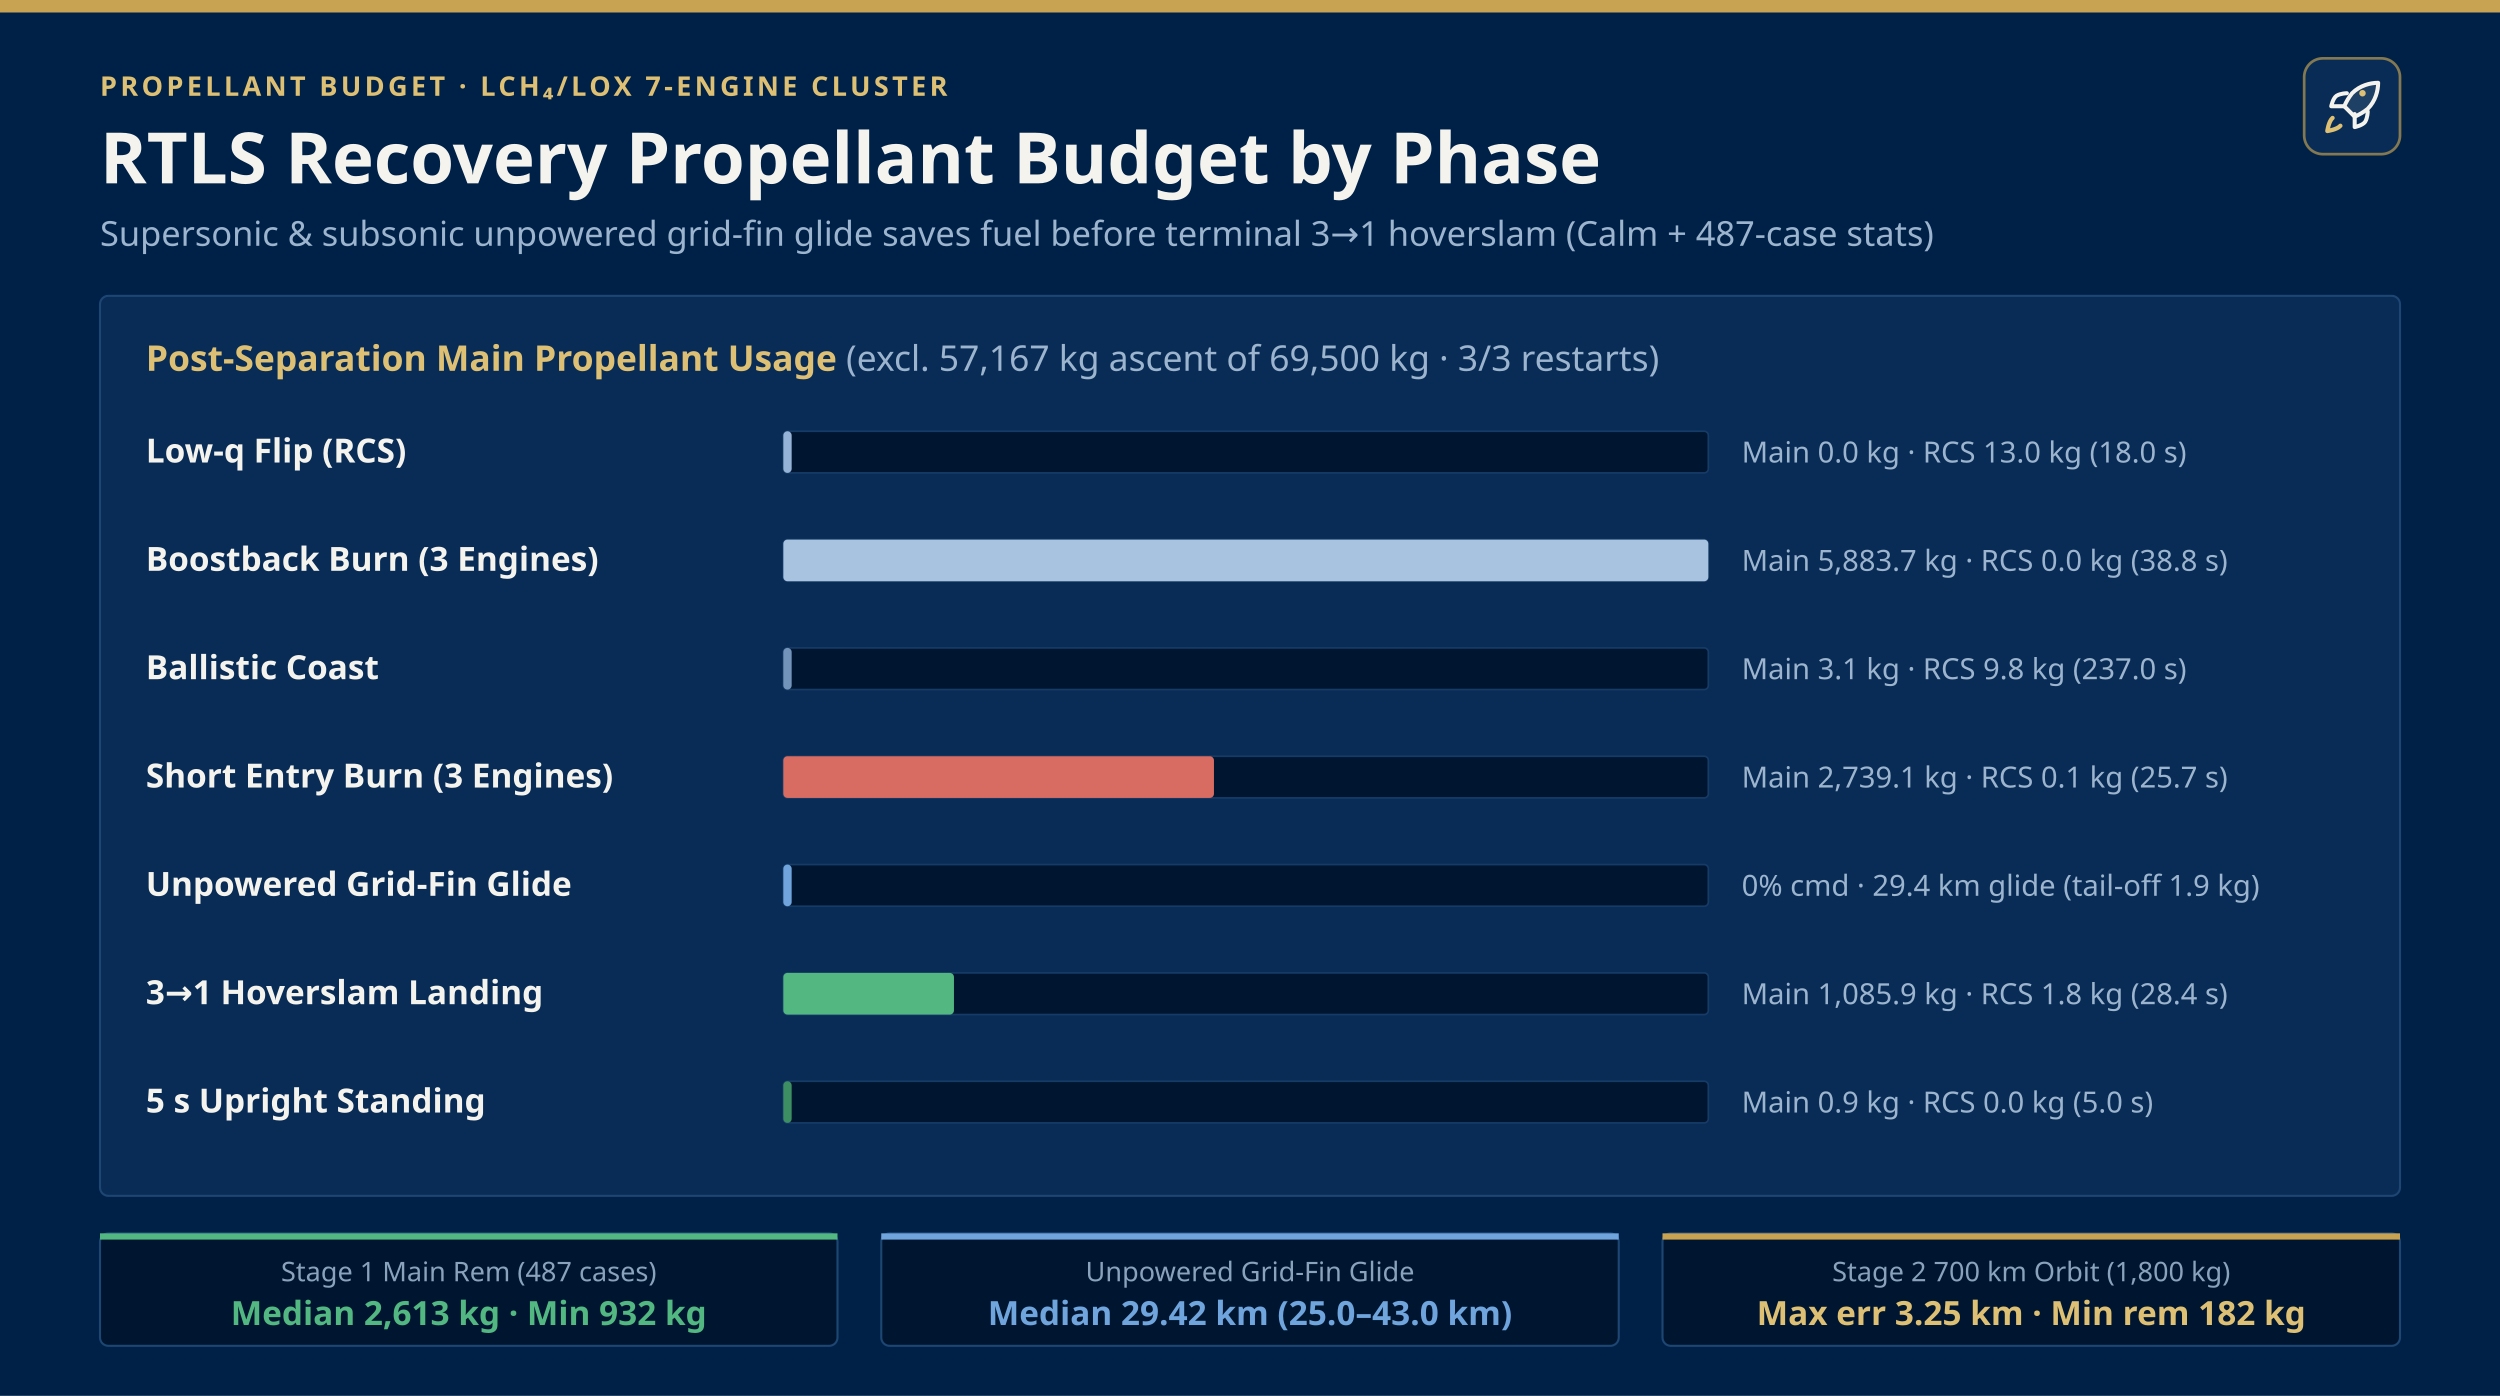
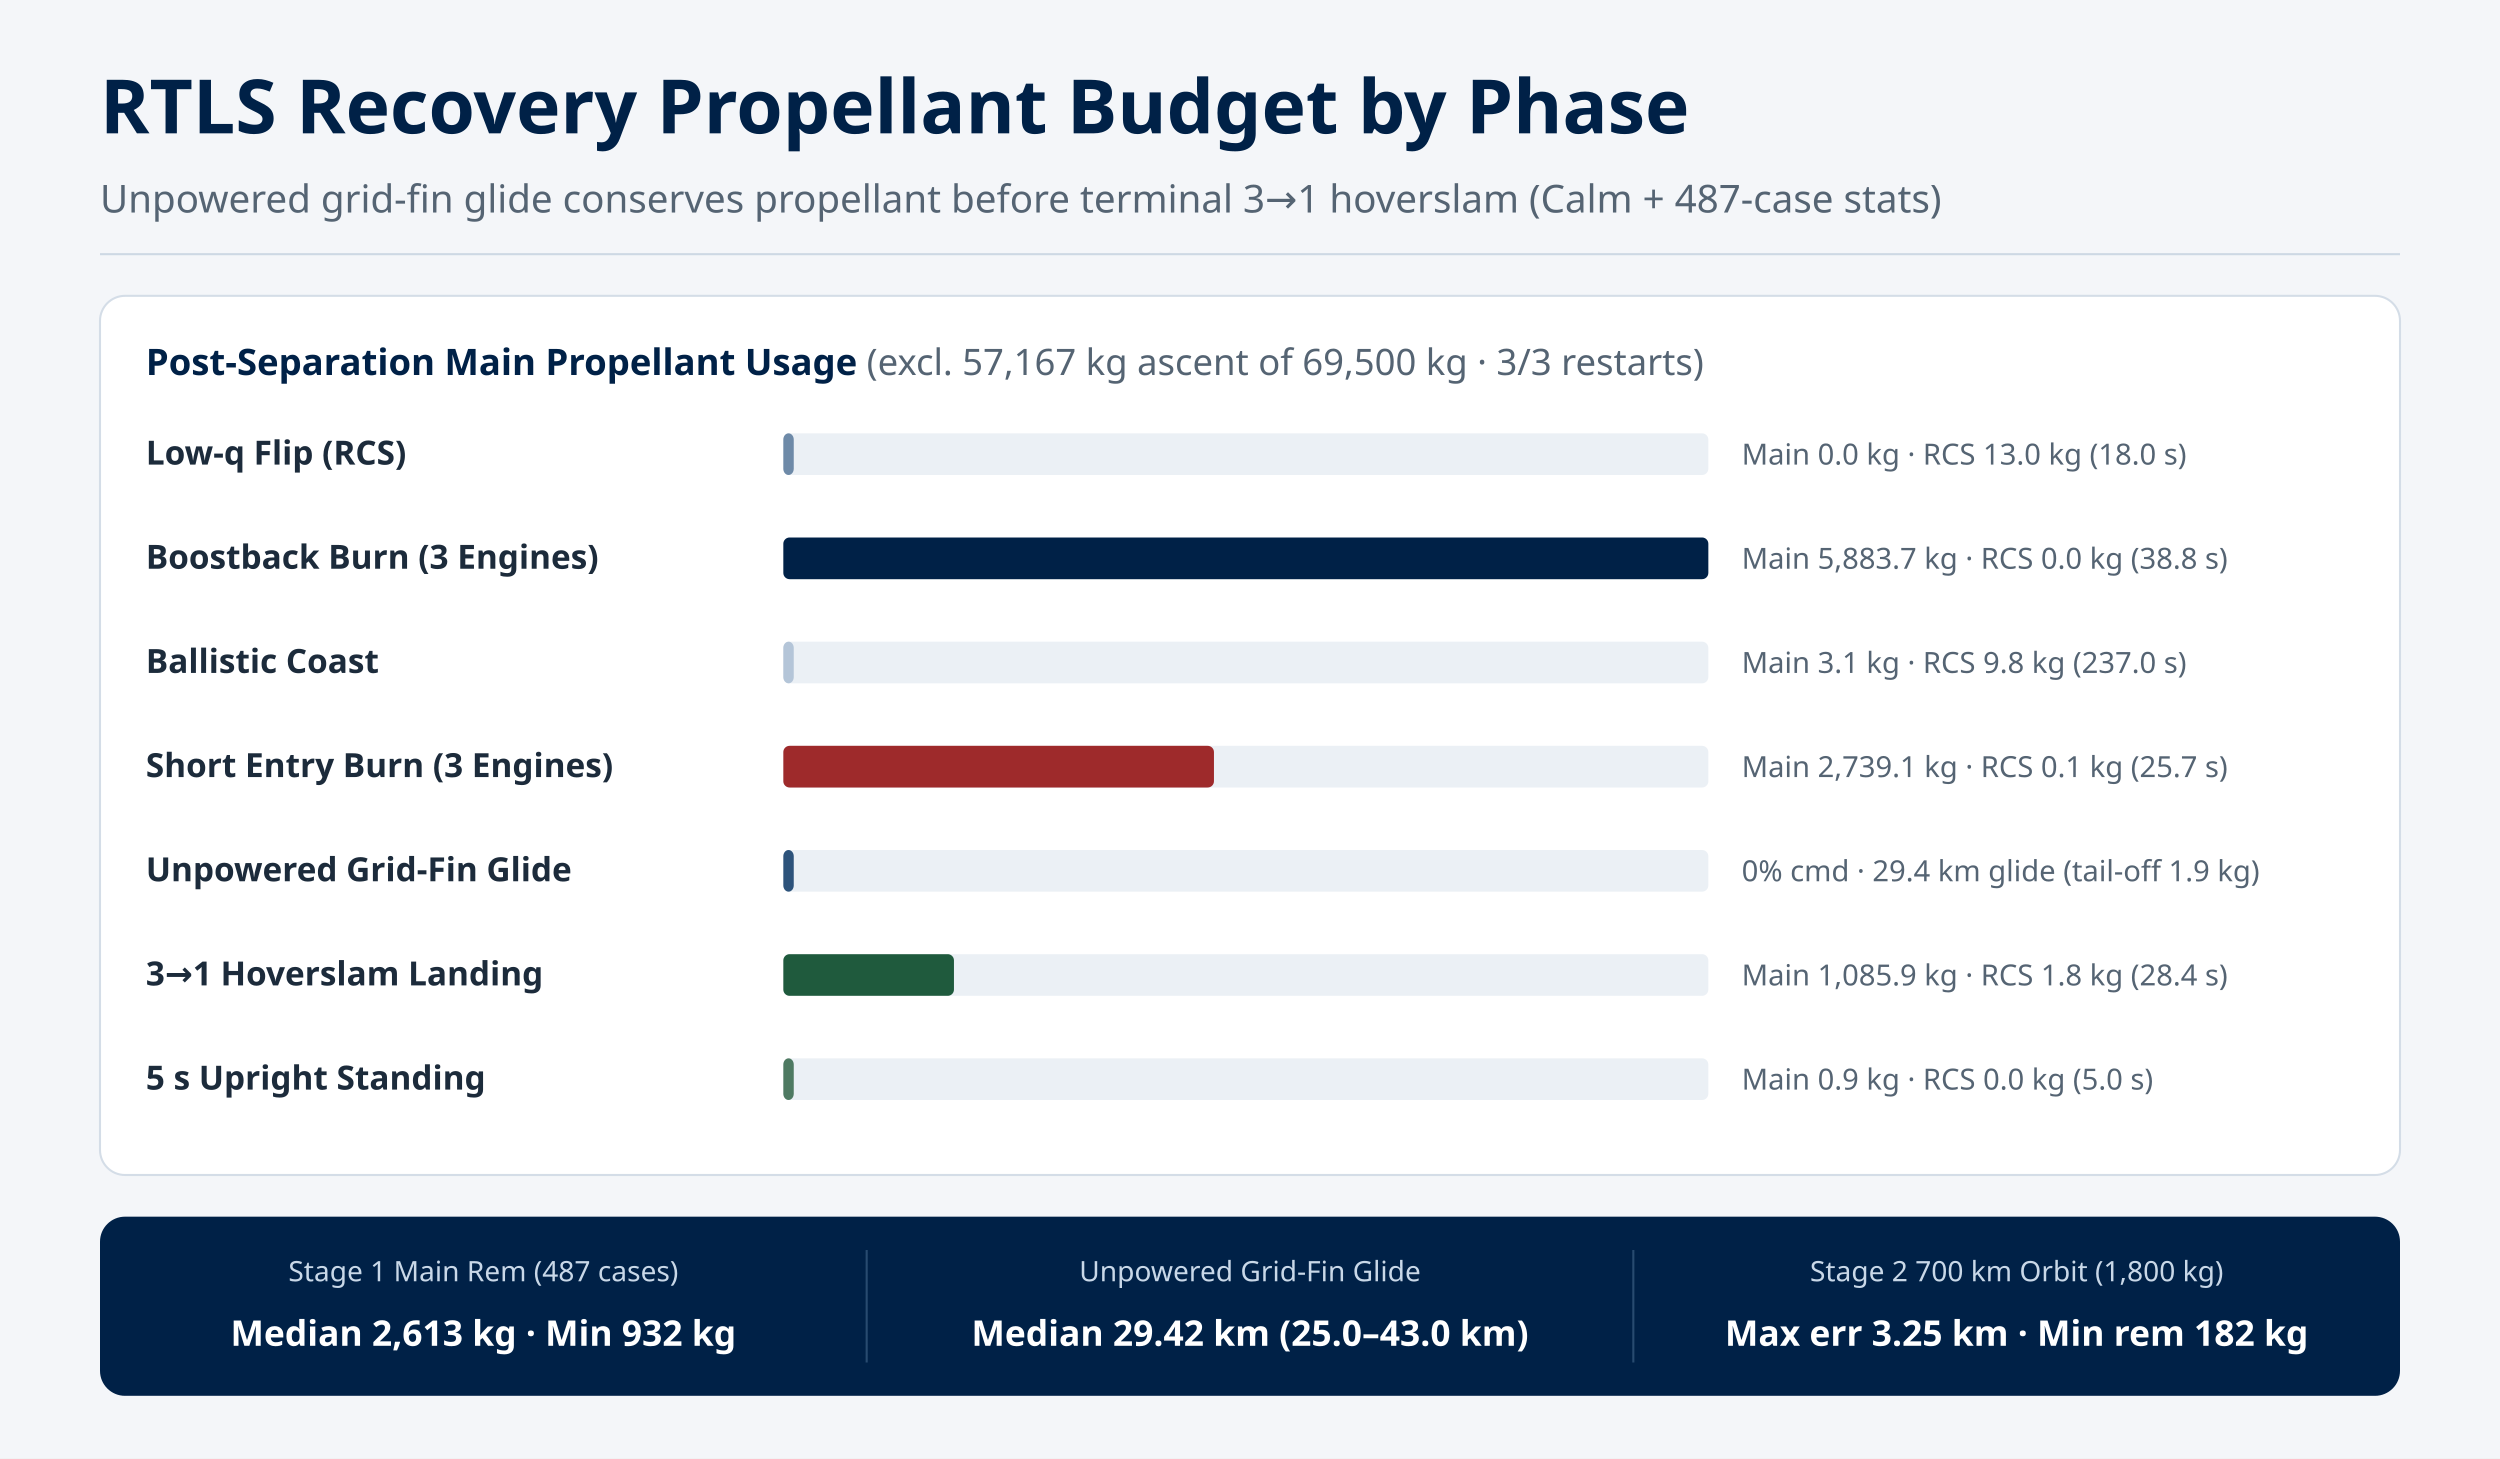
- <svg xmlns="http://www.w3.org/2000/svg" width="1200" height="670" viewBox="0 0 1200 670" role="img" aria-labelledby="title desc">
-   <style>text{font-family:'Malgun Gothic','Noto Sans KR','Apple SD Gothic Neo','Segoe UI',sans-serif;font-variant-numeric:tabular-nums}.eyebrow{letter-spacing:1.6px;font-weight:700}.mono{font-family:Consolas,'Courier New',monospace}</style>
-   <rect width="1200" height="670" fill="#002147" />
-   <rect width="1200" height="6" fill="#C8A452" />
-   <g aria-hidden="true">
-     <rect x="1106.0" y="28.0" width="46.0" height="46.0" rx="9" fill="#082C56" stroke="#C8A452" stroke-opacity="0.65" stroke-width="1.3" />
-     <g transform="translate(1114.0 36.0) scale(1.25)" fill="none" stroke-linecap="round" stroke-linejoin="round">
-       <path d="M12 15l-3-3a22 22 0 0 1 3-5c3-3 7-4 10-4 0 3-1 7-4 10a22 22 0 0 1-5 3Z" fill="#F5F3EE" fill-opacity="0.10" stroke="#F5F3EE" stroke-width="1.55" />
-       <path d="M9 12H4s.6-3 2-4c1.6-1 4-1 4-1m3 8v5s3-.6 4-2c1-1.6 1-4 1-4" stroke="#F5F3EE" stroke-width="1.55" />
-       <path d="M4.5 16.5c-1.5 1.3-2 5-2 5s3.7-.5 5-2" stroke="#DEC074" stroke-width="1.65" />
-       <circle cx="16" cy="7" r="1.25" fill="#DEC074" />
-     </g>
-   </g>
-   <text x="48" y="46" font-size="13" fill="#DEC074" class="eyebrow">PROPELLANT BUDGET · LCH₄/LOX 7-ENGINE CLUSTER</text>
-   <text x="48" y="88" font-size="34" fill="#F5F3EE" font-weight="700">RTLS Recovery Propellant Budget by Phase</text>
-   <text x="48" y="118" font-size="16.5" fill="#9CB4CE">Supersonic &amp; subsonic unpowered grid-fin glide saves fuel before terminal 3→1 hoverslam (Calm + 487-case stats)</text>
-   <rect x="48" y="142" width="1104" height="432" rx="4" fill="#082C56" stroke="#1E4673" />
-   <text x="70" y="178" font-size="17" fill="#DEC074" font-weight="700">Post-Separation Main Propellant Usage <tspan fill="#9CB4CE" font-weight="400">(excl. 57,167 kg ascent of 69,500 kg · 3/3 restarts)</tspan>
+ <svg xmlns="http://www.w3.org/2000/svg" width="1200" height="700" viewBox="0 0 1200 700" role="img" aria-labelledby="title desc">
+   <style>text{font-family:'Noto Sans KR','Malgun Gothic','Apple SD Gothic Neo','Segoe UI',sans-serif;font-variant-numeric:tabular-nums}</style>
+   <rect width="1200" height="700" fill="#F4F6F9" />
+   <text x="48" y="64" font-size="36" fill="#002147" font-weight="750">RTLS Recovery Propellant Budget by Phase</text>
+   <text x="48" y="102" font-size="18.5" fill="#556473">Unpowered grid-fin glide conserves propellant before terminal 3→1 hoverslam (Calm + 487-case stats)</text>
+   <line x1="48" y1="122" x2="1152" y2="122" stroke="#CDD8E4" stroke-width="1" />
+   <rect x="48" y="142" width="1104" height="422" rx="12" fill="#FFFFFF" stroke="#D4DDE7" />
+   <text x="70" y="180" font-size="17.5" fill="#002147" font-weight="700">Post-Separation Main Propellant Usage <tspan fill="#556473" font-weight="400">(excl. 57,167 kg ascent of 69,500 kg · 3/3 restarts)</tspan>
  </text>
-   <text x="70" y="222" font-size="16" fill="#F5F3EE" font-weight="600">Low-q Flip (RCS)</text>
-   <rect x="376" y="207" width="444" height="20" rx="2" fill="#001630" stroke="#163B66" stroke-width="0.8" />
-   <rect x="376" y="207" width="4.0" height="20" rx="2" fill="#94B3D6" />
-   <text x="836" y="222" font-size="14" fill="#9CB4CE">Main 0.0 kg · RCS 13.0 kg (18.0 s)</text>
-   <text x="70" y="274" font-size="16" fill="#F5F3EE" font-weight="600">Boostback Burn (3 Engines)</text>
-   <rect x="376" y="259" width="444" height="20" rx="2" fill="#001630" stroke="#163B66" stroke-width="0.8" />
-   <rect x="376" y="259" width="444.0" height="20" rx="2" fill="#A8C3E0" />
-   <text x="836" y="274" font-size="14" fill="#9CB4CE">Main 5,883.7 kg · RCS 0.0 kg (38.8 s)</text>
-   <text x="70" y="326" font-size="16" fill="#F5F3EE" font-weight="600">Ballistic Coast</text>
-   <rect x="376" y="311" width="444" height="20" rx="2" fill="#001630" stroke="#163B66" stroke-width="0.8" />
-   <rect x="376" y="311" width="4.0" height="20" rx="2" fill="#7394BA" />
-   <text x="836" y="326" font-size="14" fill="#9CB4CE">Main 3.1 kg · RCS 9.8 kg (237.0 s)</text>
-   <text x="70" y="378" font-size="16" fill="#F5F3EE" font-weight="600">Short Entry Burn (3 Engines)</text>
-   <rect x="376" y="363" width="444" height="20" rx="2" fill="#001630" stroke="#163B66" stroke-width="0.8" />
-   <rect x="376" y="363" width="206.7" height="20" rx="2" fill="#D96C62" />
-   <text x="836" y="378" font-size="14" fill="#9CB4CE">Main 2,739.1 kg · RCS 0.1 kg (25.7 s)</text>
-   <text x="70" y="430" font-size="16" fill="#F5F3EE" font-weight="600">Unpowered Grid-Fin Glide</text>
-   <rect x="376" y="415" width="444" height="20" rx="2" fill="#001630" stroke="#163B66" stroke-width="0.8" />
-   <rect x="376" y="415" width="4.0" height="20" rx="2" fill="#6FA4DC" />
-   <text x="836" y="430" font-size="14" fill="#9CB4CE">0% cmd · 29.4 km glide (tail-off 1.9 kg)</text>
-   <text x="70" y="482" font-size="16" fill="#F5F3EE" font-weight="600">3→1 Hoverslam Landing</text>
-   <rect x="376" y="467" width="444" height="20" rx="2" fill="#001630" stroke="#163B66" stroke-width="0.8" />
-   <rect x="376" y="467" width="81.9" height="20" rx="2" fill="#52B780" />
-   <text x="836" y="482" font-size="14" fill="#9CB4CE">Main 1,085.9 kg · RCS 1.8 kg (28.4 s)</text>
-   <text x="70" y="534" font-size="16" fill="#F5F3EE" font-weight="600">5 s Upright Standing</text>
-   <rect x="376" y="519" width="444" height="20" rx="2" fill="#001630" stroke="#163B66" stroke-width="0.8" />
-   <rect x="376" y="519" width="4.0" height="20" rx="2" fill="#3E8E63" />
-   <text x="836" y="534" font-size="14" fill="#9CB4CE">Main 0.9 kg · RCS 0.0 kg (5.0 s)</text>
-   <rect x="48" y="592" width="354" height="54" rx="4" fill="#001630" stroke="#1E4673" />
-   <rect x="48" y="592" width="354" height="3" fill="#52B780" />
-   <text x="225" y="615" font-size="13" fill="#8AA2BC" text-anchor="middle">Stage 1 Main Rem (487 cases)</text>
-   <text x="225" y="636" font-size="16" fill="#52B780" font-weight="700" text-anchor="middle">Median 2,613 kg · Min 932 kg</text>
-   <rect x="423" y="592" width="354" height="54" rx="4" fill="#001630" stroke="#1E4673" />
-   <rect x="423" y="592" width="354" height="3" fill="#6FA4DC" />
-   <text x="600" y="615" font-size="13" fill="#8AA2BC" text-anchor="middle">Unpowered Grid-Fin Glide</text>
-   <text x="600" y="636" font-size="16" fill="#6FA4DC" font-weight="700" text-anchor="middle">Median 29.42 km (25.0–43.0 km)</text>
-   <rect x="798" y="592" width="354" height="54" rx="4" fill="#001630" stroke="#1E4673" />
-   <rect x="798" y="592" width="354" height="3" fill="#C8A452" />
-   <text x="975" y="615" font-size="13" fill="#8AA2BC" text-anchor="middle">Stage 2 700 km Orbit (1,800 kg)</text>
-   <text x="975" y="636" font-size="16" fill="#DEC074" font-weight="700" text-anchor="middle">Max err 3.25 km · Min rem 182 kg</text>
+   <text x="70" y="223" font-size="16" fill="#1C2B3B" font-weight="600">Low-q Flip (RCS)</text>
+   <rect x="376" y="208" width="444" height="20" rx="3" fill="#EBF0F5" />
+   <rect x="376" y="208" width="5.0" height="20" rx="3" fill="#6E8AA8" />
+   <text x="836" y="223" font-size="14" fill="#556473">Main 0.0 kg · RCS 13.0 kg (18.0 s)</text>
+   <text x="70" y="273" font-size="16" fill="#1C2B3B" font-weight="600">Boostback Burn (3 Engines)</text>
+   <rect x="376" y="258" width="444" height="20" rx="3" fill="#EBF0F5" />
+   <rect x="376" y="258" width="444.0" height="20" rx="3" fill="#002147" />
+   <text x="836" y="273" font-size="14" fill="#556473">Main 5,883.7 kg · RCS 0.0 kg (38.8 s)</text>
+   <text x="70" y="323" font-size="16" fill="#1C2B3B" font-weight="600">Ballistic Coast</text>
+   <rect x="376" y="308" width="444" height="20" rx="3" fill="#EBF0F5" />
+   <rect x="376" y="308" width="5.0" height="20" rx="3" fill="#B4C5D8" />
+   <text x="836" y="323" font-size="14" fill="#556473">Main 3.1 kg · RCS 9.8 kg (237.0 s)</text>
+   <text x="70" y="373" font-size="16" fill="#1C2B3B" font-weight="600">Short Entry Burn (3 Engines)</text>
+   <rect x="376" y="358" width="444" height="20" rx="3" fill="#EBF0F5" />
+   <rect x="376" y="358" width="206.7" height="20" rx="3" fill="#9E2A2B" />
+   <text x="836" y="373" font-size="14" fill="#556473">Main 2,739.1 kg · RCS 0.1 kg (25.7 s)</text>
+   <text x="70" y="423" font-size="16" fill="#1C2B3B" font-weight="600">Unpowered Grid-Fin Glide</text>
+   <rect x="376" y="408" width="444" height="20" rx="3" fill="#EBF0F5" />
+   <rect x="376" y="408" width="5.0" height="20" rx="3" fill="#2D537B" />
+   <text x="836" y="423" font-size="14" fill="#556473">0% cmd · 29.4 km glide (tail-off 1.9 kg)</text>
+   <text x="70" y="473" font-size="16" fill="#1C2B3B" font-weight="600">3→1 Hoverslam Landing</text>
+   <rect x="376" y="458" width="444" height="20" rx="3" fill="#EBF0F5" />
+   <rect x="376" y="458" width="81.9" height="20" rx="3" fill="#1F5A3D" />
+   <text x="836" y="473" font-size="14" fill="#556473">Main 1,085.9 kg · RCS 1.8 kg (28.4 s)</text>
+   <text x="70" y="523" font-size="16" fill="#1C2B3B" font-weight="600">5 s Upright Standing</text>
+   <rect x="376" y="508" width="444" height="20" rx="3" fill="#EBF0F5" />
+   <rect x="376" y="508" width="5.0" height="20" rx="3" fill="#4E7A62" />
+   <text x="836" y="523" font-size="14" fill="#556473">Main 0.9 kg · RCS 0.0 kg (5.0 s)</text>
+   <rect x="48" y="584" width="1104" height="86" rx="12" fill="#002147" />
+   <line x1="416" y1="600" x2="416" y2="654" stroke="#284B70" stroke-width="1" />
+   <line x1="784" y1="600" x2="784" y2="654" stroke="#284B70" stroke-width="1" />
+   <text x="232" y="615" font-size="13.5" fill="#C9D8E8" text-anchor="middle">Stage 1 Main Rem (487 cases)</text>
+   <text x="232" y="646" font-size="17" fill="#FFFFFF" font-weight="700" text-anchor="middle">Median 2,613 kg · Min 932 kg</text>
+   <text x="600" y="615" font-size="13.5" fill="#C9D8E8" text-anchor="middle">Unpowered Grid-Fin Glide</text>
+   <text x="600" y="646" font-size="17" fill="#FFFFFF" font-weight="700" text-anchor="middle">Median 29.42 km (25.0–43.0 km)</text>
+   <text x="968" y="615" font-size="13.5" fill="#C9D8E8" text-anchor="middle">Stage 2 700 km Orbit (1,800 kg)</text>
+   <text x="968" y="646" font-size="17" fill="#FFFFFF" font-weight="700" text-anchor="middle">Max err 3.25 km · Min rem 182 kg</text>
</svg>
